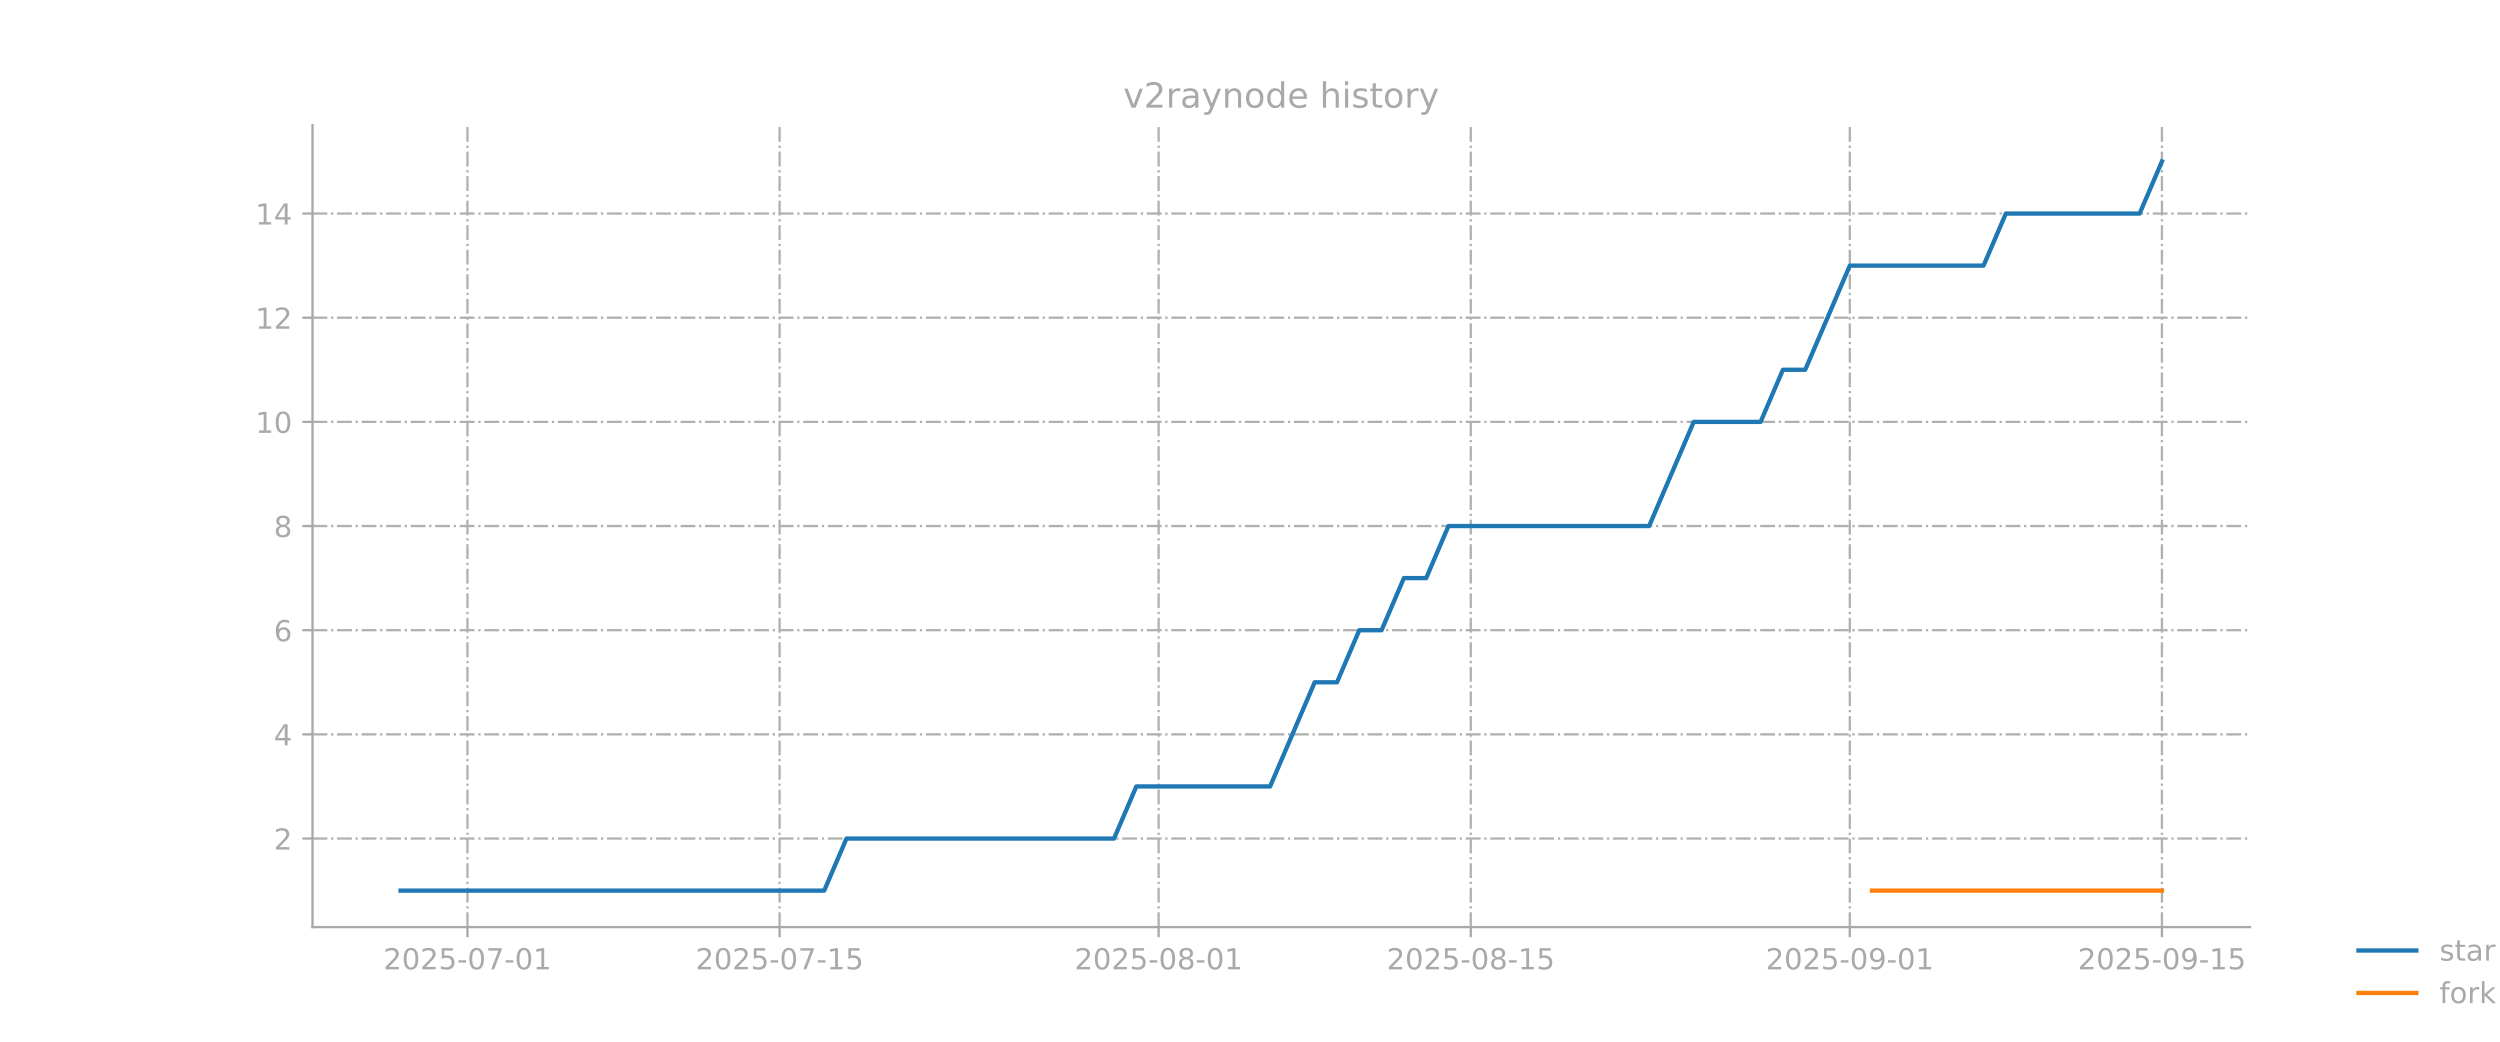
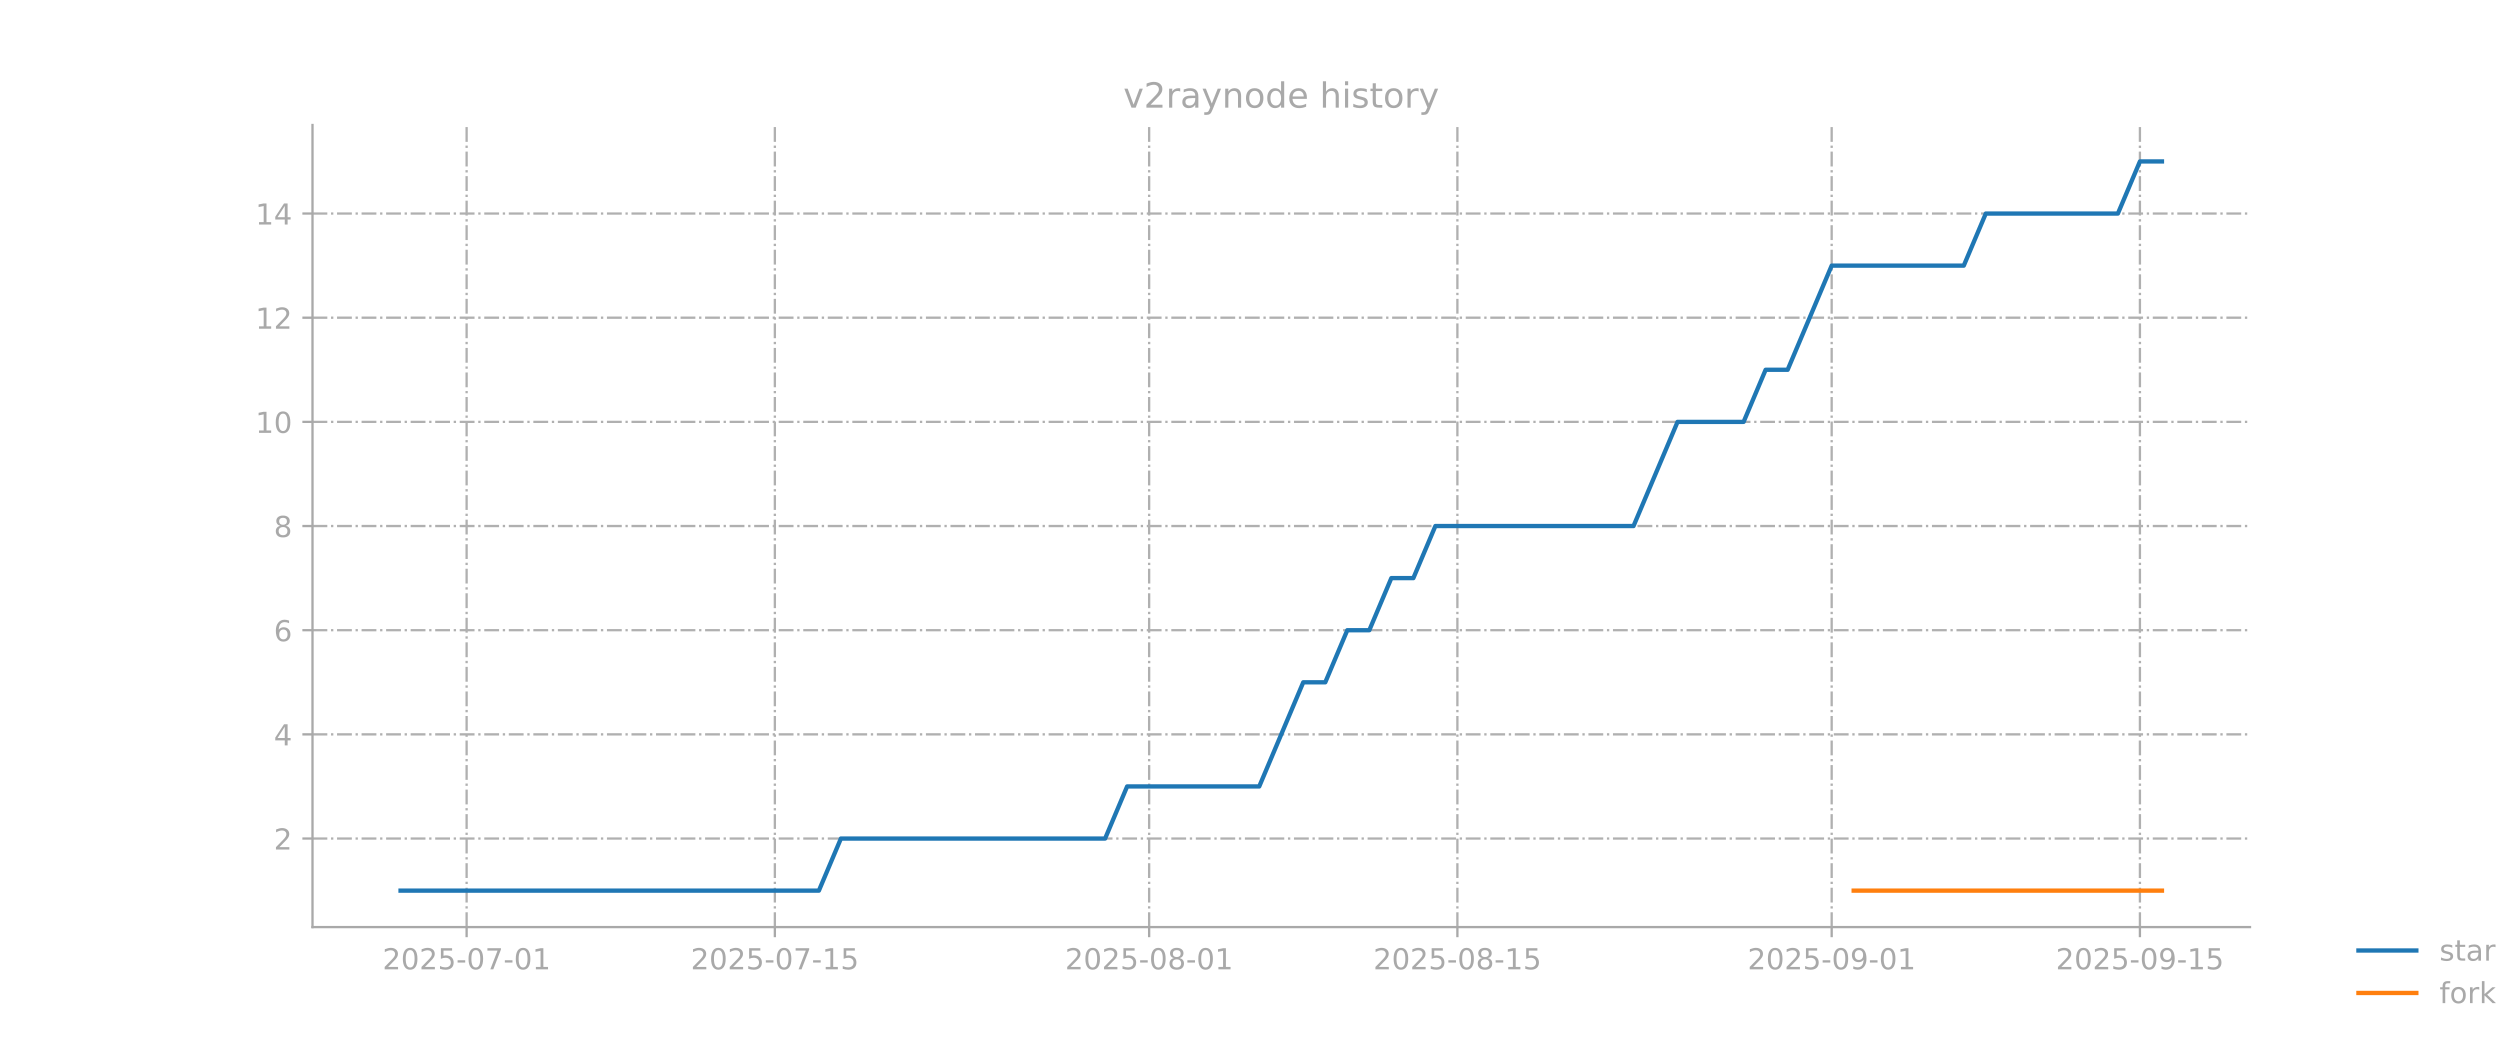
<svg xmlns="http://www.w3.org/2000/svg" xmlns:xlink="http://www.w3.org/1999/xlink" width="864pt" height="360pt" viewBox="0 0 864 360" version="1.1">
  <defs>
    <style type="text/css">*{stroke-linejoin: round; stroke-linecap: butt}</style>
  </defs>
  <g id="figure_1">
    <g id="patch_1">
      <path d="M 0 360  L 864 360  L 864 0  L 0 0  L 0 360  z " style="fill: none; opacity: 0" />
    </g>
    <g id="axes_1">
      <g id="patch_2">
        <path d="M 108 320.4  L 777.6 320.4  L 777.6 43.2  L 108 43.2  L 108 320.4  z " style="fill: none; opacity: 0" />
      </g>
      <g id="matplotlib.axis_1">
        <g id="xtick_1">
          <g id="line2d_1">
-             <path d="M 161.553 320.4  L 161.553 43.2  " clip-path="url(#p7e70f67d9d)" style="fill: none; stroke-dasharray: 5.12,1.28,0.8,1.28; stroke-dashoffset: 0; stroke: #b0b0b0; stroke-width: 0.8" />
+             <path d="M 161.264 320.4  L 161.264 43.2  " clip-path="url(#padcb56f7f5)" style="fill: none; stroke-dasharray: 5.12,1.28,0.8,1.28; stroke-dashoffset: 0; stroke: #b0b0b0; stroke-width: 0.8" />
          </g>
          <g id="line2d_2">
            <defs>
-               <path id="maa627cd2f3" d="M 0 0  L 0 3.5  " style="stroke: #a9a9a9; stroke-width: 0.8" />
+               <path id="ma710ded7f0" d="M 0 0  L 0 3.5  " style="stroke: #a9a9a9; stroke-width: 0.8" />
            </defs>
            <g>
-               <use xlink:href="#maa627cd2f3" x="161.553" y="320.4" style="fill: #a9a9a9; stroke: #a9a9a9; stroke-width: 0.8" />
+               <use xlink:href="#ma710ded7f0" x="161.264" y="320.4" style="fill: #a9a9a9; stroke: #a9a9a9; stroke-width: 0.8" />
            </g>
          </g>
          <g id="text_1">
-             <g style="fill: #a9a9a9" transform="translate(132.4948 334.9984) scale(0.1 -0.1)">
+             <g style="fill: #a9a9a9" transform="translate(132.2058 334.9984) scale(0.1 -0.1)">
              <defs>
                <path id="DejaVuSans-32" d="M 1228 531  L 3431 531  L 3431 0  L 469 0  L 469 531  Q 828 903 1448 1529  Q 2069 2156 2228 2338  Q 2531 2678 2651 2914  Q 2772 3150 2772 3378  Q 2772 3750 2511 3984  Q 2250 4219 1831 4219  Q 1534 4219 1204 4116  Q 875 4013 500 3803  L 500 4441  Q 881 4594 1212 4672  Q 1544 4750 1819 4750  Q 2544 4750 2975 4387  Q 3406 4025 3406 3419  Q 3406 3131 3298 2873  Q 3191 2616 2906 2266  Q 2828 2175 2409 1742  Q 1991 1309 1228 531  z " transform="scale(0.015625)" />
                <path id="DejaVuSans-30" d="M 2034 4250  Q 1547 4250 1301 3770  Q 1056 3291 1056 2328  Q 1056 1369 1301 889  Q 1547 409 2034 409  Q 2525 409 2770 889  Q 3016 1369 3016 2328  Q 3016 3291 2770 3770  Q 2525 4250 2034 4250  z M 2034 4750  Q 2819 4750 3233 4129  Q 3647 3509 3647 2328  Q 3647 1150 3233 529  Q 2819 -91 2034 -91  Q 1250 -91 836 529  Q 422 1150 422 2328  Q 422 3509 836 4129  Q 1250 4750 2034 4750  z " transform="scale(0.015625)" />
                <path id="DejaVuSans-35" d="M 691 4666  L 3169 4666  L 3169 4134  L 1269 4134  L 1269 2991  Q 1406 3038 1543 3061  Q 1681 3084 1819 3084  Q 2600 3084 3056 2656  Q 3513 2228 3513 1497  Q 3513 744 3044 326  Q 2575 -91 1722 -91  Q 1428 -91 1123 -41  Q 819 9 494 109  L 494 744  Q 775 591 1075 516  Q 1375 441 1709 441  Q 2250 441 2565 725  Q 2881 1009 2881 1497  Q 2881 1984 2565 2268  Q 2250 2553 1709 2553  Q 1456 2553 1204 2497  Q 953 2441 691 2322  L 691 4666  z " transform="scale(0.015625)" />
                <path id="DejaVuSans-2d" d="M 313 2009  L 1997 2009  L 1997 1497  L 313 1497  L 313 2009  z " transform="scale(0.015625)" />
                <path id="DejaVuSans-37" d="M 525 4666  L 3525 4666  L 3525 4397  L 1831 0  L 1172 0  L 2766 4134  L 525 4134  L 525 4666  z " transform="scale(0.015625)" />
                <path id="DejaVuSans-31" d="M 794 531  L 1825 531  L 1825 4091  L 703 3866  L 703 4441  L 1819 4666  L 2450 4666  L 2450 531  L 3481 531  L 3481 0  L 794 0  L 794 531  z " transform="scale(0.015625)" />
              </defs>
              <use xlink:href="#DejaVuSans-32" />
              <use xlink:href="#DejaVuSans-30" transform="translate(63.62305 0)" />
              <use xlink:href="#DejaVuSans-32" transform="translate(127.2461 0)" />
              <use xlink:href="#DejaVuSans-35" transform="translate(190.8691 0)" />
              <use xlink:href="#DejaVuSans-2d" transform="translate(254.4922 0)" />
              <use xlink:href="#DejaVuSans-30" transform="translate(290.5762 0)" />
              <use xlink:href="#DejaVuSans-37" transform="translate(354.1992 0)" />
              <use xlink:href="#DejaVuSans-2d" transform="translate(417.8223 0)" />
              <use xlink:href="#DejaVuSans-30" transform="translate(453.9062 0)" />
              <use xlink:href="#DejaVuSans-31" transform="translate(517.5293 0)" />
            </g>
          </g>
        </g>
        <g id="xtick_2">
          <g id="line2d_3">
-             <path d="M 269.428 320.4  L 269.428 43.2  " clip-path="url(#p7e70f67d9d)" style="fill: none; stroke-dasharray: 5.12,1.28,0.8,1.28; stroke-dashoffset: 0; stroke: #b0b0b0; stroke-width: 0.8" />
+             <path d="M 267.791 320.4  L 267.791 43.2  " clip-path="url(#padcb56f7f5)" style="fill: none; stroke-dasharray: 5.12,1.28,0.8,1.28; stroke-dashoffset: 0; stroke: #b0b0b0; stroke-width: 0.8" />
          </g>
          <g id="line2d_4">
            <g>
-               <use xlink:href="#maa627cd2f3" x="269.428" y="320.4" style="fill: #a9a9a9; stroke: #a9a9a9; stroke-width: 0.8" />
+               <use xlink:href="#ma710ded7f0" x="267.791" y="320.4" style="fill: #a9a9a9; stroke: #a9a9a9; stroke-width: 0.8" />
            </g>
          </g>
          <g id="text_2">
-             <g style="fill: #a9a9a9" transform="translate(240.3705 334.9984) scale(0.1 -0.1)">
+             <g style="fill: #a9a9a9" transform="translate(238.7331 334.9984) scale(0.1 -0.1)">
              <use xlink:href="#DejaVuSans-32" />
              <use xlink:href="#DejaVuSans-30" transform="translate(63.62305 0)" />
              <use xlink:href="#DejaVuSans-32" transform="translate(127.2461 0)" />
              <use xlink:href="#DejaVuSans-35" transform="translate(190.8691 0)" />
              <use xlink:href="#DejaVuSans-2d" transform="translate(254.4922 0)" />
              <use xlink:href="#DejaVuSans-30" transform="translate(290.5762 0)" />
              <use xlink:href="#DejaVuSans-37" transform="translate(354.1992 0)" />
              <use xlink:href="#DejaVuSans-2d" transform="translate(417.8223 0)" />
              <use xlink:href="#DejaVuSans-31" transform="translate(453.9062 0)" />
              <use xlink:href="#DejaVuSans-35" transform="translate(517.5293 0)" />
            </g>
          </g>
        </g>
        <g id="xtick_3">
          <g id="line2d_5">
-             <path d="M 400.42 320.4  L 400.42 43.2  " clip-path="url(#p7e70f67d9d)" style="fill: none; stroke-dasharray: 5.12,1.28,0.8,1.28; stroke-dashoffset: 0; stroke: #b0b0b0; stroke-width: 0.8" />
+             <path d="M 397.145 320.4  L 397.145 43.2  " clip-path="url(#padcb56f7f5)" style="fill: none; stroke-dasharray: 5.12,1.28,0.8,1.28; stroke-dashoffset: 0; stroke: #b0b0b0; stroke-width: 0.8" />
          </g>
          <g id="line2d_6">
            <g>
-               <use xlink:href="#maa627cd2f3" x="400.42" y="320.4" style="fill: #a9a9a9; stroke: #a9a9a9; stroke-width: 0.8" />
+               <use xlink:href="#ma710ded7f0" x="397.145" y="320.4" style="fill: #a9a9a9; stroke: #a9a9a9; stroke-width: 0.8" />
            </g>
          </g>
          <g id="text_3">
-             <g style="fill: #a9a9a9" transform="translate(371.3624 334.9984) scale(0.1 -0.1)">
+             <g style="fill: #a9a9a9" transform="translate(368.0876 334.9984) scale(0.1 -0.1)">
              <defs>
                <path id="DejaVuSans-38" d="M 2034 2216  Q 1584 2216 1326 1975  Q 1069 1734 1069 1313  Q 1069 891 1326 650  Q 1584 409 2034 409  Q 2484 409 2743 651  Q 3003 894 3003 1313  Q 3003 1734 2745 1975  Q 2488 2216 2034 2216  z M 1403 2484  Q 997 2584 770 2862  Q 544 3141 544 3541  Q 544 4100 942 4425  Q 1341 4750 2034 4750  Q 2731 4750 3128 4425  Q 3525 4100 3525 3541  Q 3525 3141 3298 2862  Q 3072 2584 2669 2484  Q 3125 2378 3379 2068  Q 3634 1759 3634 1313  Q 3634 634 3220 271  Q 2806 -91 2034 -91  Q 1263 -91 848 271  Q 434 634 434 1313  Q 434 1759 690 2068  Q 947 2378 1403 2484  z M 1172 3481  Q 1172 3119 1398 2916  Q 1625 2713 2034 2713  Q 2441 2713 2670 2916  Q 2900 3119 2900 3481  Q 2900 3844 2670 4047  Q 2441 4250 2034 4250  Q 1625 4250 1398 4047  Q 1172 3844 1172 3481  z " transform="scale(0.015625)" />
              </defs>
              <use xlink:href="#DejaVuSans-32" />
              <use xlink:href="#DejaVuSans-30" transform="translate(63.62305 0)" />
              <use xlink:href="#DejaVuSans-32" transform="translate(127.2461 0)" />
              <use xlink:href="#DejaVuSans-35" transform="translate(190.8691 0)" />
              <use xlink:href="#DejaVuSans-2d" transform="translate(254.4922 0)" />
              <use xlink:href="#DejaVuSans-30" transform="translate(290.5762 0)" />
              <use xlink:href="#DejaVuSans-38" transform="translate(354.1992 0)" />
              <use xlink:href="#DejaVuSans-2d" transform="translate(417.8223 0)" />
              <use xlink:href="#DejaVuSans-30" transform="translate(453.9062 0)" />
              <use xlink:href="#DejaVuSans-31" transform="translate(517.5293 0)" />
            </g>
          </g>
        </g>
        <g id="xtick_4">
          <g id="line2d_7">
-             <path d="M 508.296 320.4  L 508.296 43.2  " clip-path="url(#p7e70f67d9d)" style="fill: none; stroke-dasharray: 5.12,1.28,0.8,1.28; stroke-dashoffset: 0; stroke: #b0b0b0; stroke-width: 0.8" />
+             <path d="M 503.673 320.4  L 503.673 43.2  " clip-path="url(#padcb56f7f5)" style="fill: none; stroke-dasharray: 5.12,1.28,0.8,1.28; stroke-dashoffset: 0; stroke: #b0b0b0; stroke-width: 0.8" />
          </g>
          <g id="line2d_8">
            <g>
-               <use xlink:href="#maa627cd2f3" x="508.296" y="320.4" style="fill: #a9a9a9; stroke: #a9a9a9; stroke-width: 0.8" />
+               <use xlink:href="#ma710ded7f0" x="503.673" y="320.4" style="fill: #a9a9a9; stroke: #a9a9a9; stroke-width: 0.8" />
            </g>
          </g>
          <g id="text_4">
-             <g style="fill: #a9a9a9" transform="translate(479.2382 334.9984) scale(0.1 -0.1)">
+             <g style="fill: #a9a9a9" transform="translate(474.6149 334.9984) scale(0.1 -0.1)">
              <use xlink:href="#DejaVuSans-32" />
              <use xlink:href="#DejaVuSans-30" transform="translate(63.62305 0)" />
              <use xlink:href="#DejaVuSans-32" transform="translate(127.2461 0)" />
              <use xlink:href="#DejaVuSans-35" transform="translate(190.8691 0)" />
              <use xlink:href="#DejaVuSans-2d" transform="translate(254.4922 0)" />
              <use xlink:href="#DejaVuSans-30" transform="translate(290.5762 0)" />
              <use xlink:href="#DejaVuSans-38" transform="translate(354.1992 0)" />
              <use xlink:href="#DejaVuSans-2d" transform="translate(417.8223 0)" />
              <use xlink:href="#DejaVuSans-31" transform="translate(453.9062 0)" />
              <use xlink:href="#DejaVuSans-35" transform="translate(517.5293 0)" />
            </g>
          </g>
        </g>
        <g id="xtick_5">
          <g id="line2d_9">
-             <path d="M 639.288 320.4  L 639.288 43.2  " clip-path="url(#p7e70f67d9d)" style="fill: none; stroke-dasharray: 5.12,1.28,0.8,1.28; stroke-dashoffset: 0; stroke: #b0b0b0; stroke-width: 0.8" />
+             <path d="M 633.027 320.4  L 633.027 43.2  " clip-path="url(#padcb56f7f5)" style="fill: none; stroke-dasharray: 5.12,1.28,0.8,1.28; stroke-dashoffset: 0; stroke: #b0b0b0; stroke-width: 0.8" />
          </g>
          <g id="line2d_10">
            <g>
-               <use xlink:href="#maa627cd2f3" x="639.288" y="320.4" style="fill: #a9a9a9; stroke: #a9a9a9; stroke-width: 0.8" />
+               <use xlink:href="#ma710ded7f0" x="633.027" y="320.4" style="fill: #a9a9a9; stroke: #a9a9a9; stroke-width: 0.8" />
            </g>
          </g>
          <g id="text_5">
-             <g style="fill: #a9a9a9" transform="translate(610.2301 334.9984) scale(0.1 -0.1)">
+             <g style="fill: #a9a9a9" transform="translate(603.9695 334.9984) scale(0.1 -0.1)">
              <defs>
                <path id="DejaVuSans-39" d="M 703 97  L 703 672  Q 941 559 1184 500  Q 1428 441 1663 441  Q 2288 441 2617 861  Q 2947 1281 2994 2138  Q 2813 1869 2534 1725  Q 2256 1581 1919 1581  Q 1219 1581 811 2004  Q 403 2428 403 3163  Q 403 3881 828 4315  Q 1253 4750 1959 4750  Q 2769 4750 3195 4129  Q 3622 3509 3622 2328  Q 3622 1225 3098 567  Q 2575 -91 1691 -91  Q 1453 -91 1209 -44  Q 966 3 703 97  z M 1959 2075  Q 2384 2075 2632 2365  Q 2881 2656 2881 3163  Q 2881 3666 2632 3958  Q 2384 4250 1959 4250  Q 1534 4250 1286 3958  Q 1038 3666 1038 3163  Q 1038 2656 1286 2365  Q 1534 2075 1959 2075  z " transform="scale(0.015625)" />
              </defs>
              <use xlink:href="#DejaVuSans-32" />
              <use xlink:href="#DejaVuSans-30" transform="translate(63.62305 0)" />
              <use xlink:href="#DejaVuSans-32" transform="translate(127.2461 0)" />
              <use xlink:href="#DejaVuSans-35" transform="translate(190.8691 0)" />
              <use xlink:href="#DejaVuSans-2d" transform="translate(254.4922 0)" />
              <use xlink:href="#DejaVuSans-30" transform="translate(290.5762 0)" />
              <use xlink:href="#DejaVuSans-39" transform="translate(354.1992 0)" />
              <use xlink:href="#DejaVuSans-2d" transform="translate(417.8223 0)" />
              <use xlink:href="#DejaVuSans-30" transform="translate(453.9062 0)" />
              <use xlink:href="#DejaVuSans-31" transform="translate(517.5293 0)" />
            </g>
          </g>
        </g>
        <g id="xtick_6">
          <g id="line2d_11">
-             <path d="M 747.164 320.4  L 747.164 43.2  " clip-path="url(#p7e70f67d9d)" style="fill: none; stroke-dasharray: 5.12,1.28,0.8,1.28; stroke-dashoffset: 0; stroke: #b0b0b0; stroke-width: 0.8" />
+             <path d="M 739.555 320.4  L 739.555 43.2  " clip-path="url(#padcb56f7f5)" style="fill: none; stroke-dasharray: 5.12,1.28,0.8,1.28; stroke-dashoffset: 0; stroke: #b0b0b0; stroke-width: 0.8" />
          </g>
          <g id="line2d_12">
            <g>
-               <use xlink:href="#maa627cd2f3" x="747.164" y="320.4" style="fill: #a9a9a9; stroke: #a9a9a9; stroke-width: 0.8" />
+               <use xlink:href="#ma710ded7f0" x="739.555" y="320.4" style="fill: #a9a9a9; stroke: #a9a9a9; stroke-width: 0.8" />
            </g>
          </g>
          <g id="text_6">
-             <g style="fill: #a9a9a9" transform="translate(718.1058 334.9984) scale(0.1 -0.1)">
+             <g style="fill: #a9a9a9" transform="translate(710.4967 334.9984) scale(0.1 -0.1)">
              <use xlink:href="#DejaVuSans-32" />
              <use xlink:href="#DejaVuSans-30" transform="translate(63.62305 0)" />
              <use xlink:href="#DejaVuSans-32" transform="translate(127.2461 0)" />
              <use xlink:href="#DejaVuSans-35" transform="translate(190.8691 0)" />
              <use xlink:href="#DejaVuSans-2d" transform="translate(254.4922 0)" />
              <use xlink:href="#DejaVuSans-30" transform="translate(290.5762 0)" />
              <use xlink:href="#DejaVuSans-39" transform="translate(354.1992 0)" />
              <use xlink:href="#DejaVuSans-2d" transform="translate(417.8223 0)" />
              <use xlink:href="#DejaVuSans-31" transform="translate(453.9062 0)" />
              <use xlink:href="#DejaVuSans-35" transform="translate(517.5293 0)" />
            </g>
          </g>
        </g>
      </g>
      <g id="matplotlib.axis_2">
        <g id="ytick_1">
          <g id="line2d_13">
-             <path d="M 108 289.8  L 777.6 289.8  " clip-path="url(#p7e70f67d9d)" style="fill: none; stroke-dasharray: 5.12,1.28,0.8,1.28; stroke-dashoffset: 0; stroke: #b0b0b0; stroke-width: 0.8" />
+             <path d="M 108 289.8  L 777.6 289.8  " clip-path="url(#padcb56f7f5)" style="fill: none; stroke-dasharray: 5.12,1.28,0.8,1.28; stroke-dashoffset: 0; stroke: #b0b0b0; stroke-width: 0.8" />
          </g>
          <g id="line2d_14">
            <defs>
-               <path id="mced26c61a5" d="M 0 0  L -3.5 0  " style="stroke: #a9a9a9; stroke-width: 0.8" />
+               <path id="m5f382721f0" d="M 0 0  L -3.5 0  " style="stroke: #a9a9a9; stroke-width: 0.8" />
            </defs>
            <g>
-               <use xlink:href="#mced26c61a5" x="108" y="289.8" style="fill: #a9a9a9; stroke: #a9a9a9; stroke-width: 0.8" />
+               <use xlink:href="#m5f382721f0" x="108" y="289.8" style="fill: #a9a9a9; stroke: #a9a9a9; stroke-width: 0.8" />
            </g>
          </g>
          <g id="text_7">
            <g style="fill: #a9a9a9" transform="translate(94.6375 293.5992) scale(0.1 -0.1)">
              <use xlink:href="#DejaVuSans-32" />
            </g>
          </g>
        </g>
        <g id="ytick_2">
          <g id="line2d_15">
-             <path d="M 108 253.8  L 777.6 253.8  " clip-path="url(#p7e70f67d9d)" style="fill: none; stroke-dasharray: 5.12,1.28,0.8,1.28; stroke-dashoffset: 0; stroke: #b0b0b0; stroke-width: 0.8" />
+             <path d="M 108 253.8  L 777.6 253.8  " clip-path="url(#padcb56f7f5)" style="fill: none; stroke-dasharray: 5.12,1.28,0.8,1.28; stroke-dashoffset: 0; stroke: #b0b0b0; stroke-width: 0.8" />
          </g>
          <g id="line2d_16">
            <g>
-               <use xlink:href="#mced26c61a5" x="108" y="253.8" style="fill: #a9a9a9; stroke: #a9a9a9; stroke-width: 0.8" />
+               <use xlink:href="#m5f382721f0" x="108" y="253.8" style="fill: #a9a9a9; stroke: #a9a9a9; stroke-width: 0.8" />
            </g>
          </g>
          <g id="text_8">
            <g style="fill: #a9a9a9" transform="translate(94.6375 257.5992) scale(0.1 -0.1)">
              <defs>
                <path id="DejaVuSans-34" d="M 2419 4116  L 825 1625  L 2419 1625  L 2419 4116  z M 2253 4666  L 3047 4666  L 3047 1625  L 3713 1625  L 3713 1100  L 3047 1100  L 3047 0  L 2419 0  L 2419 1100  L 313 1100  L 313 1709  L 2253 4666  z " transform="scale(0.015625)" />
              </defs>
              <use xlink:href="#DejaVuSans-34" />
            </g>
          </g>
        </g>
        <g id="ytick_3">
          <g id="line2d_17">
-             <path d="M 108 217.8  L 777.6 217.8  " clip-path="url(#p7e70f67d9d)" style="fill: none; stroke-dasharray: 5.12,1.28,0.8,1.28; stroke-dashoffset: 0; stroke: #b0b0b0; stroke-width: 0.8" />
+             <path d="M 108 217.8  L 777.6 217.8  " clip-path="url(#padcb56f7f5)" style="fill: none; stroke-dasharray: 5.12,1.28,0.8,1.28; stroke-dashoffset: 0; stroke: #b0b0b0; stroke-width: 0.8" />
          </g>
          <g id="line2d_18">
            <g>
-               <use xlink:href="#mced26c61a5" x="108" y="217.8" style="fill: #a9a9a9; stroke: #a9a9a9; stroke-width: 0.8" />
+               <use xlink:href="#m5f382721f0" x="108" y="217.8" style="fill: #a9a9a9; stroke: #a9a9a9; stroke-width: 0.8" />
            </g>
          </g>
          <g id="text_9">
            <g style="fill: #a9a9a9" transform="translate(94.6375 221.5992) scale(0.1 -0.1)">
              <defs>
                <path id="DejaVuSans-36" d="M 2113 2584  Q 1688 2584 1439 2293  Q 1191 2003 1191 1497  Q 1191 994 1439 701  Q 1688 409 2113 409  Q 2538 409 2786 701  Q 3034 994 3034 1497  Q 3034 2003 2786 2293  Q 2538 2584 2113 2584  z M 3366 4563  L 3366 3988  Q 3128 4100 2886 4159  Q 2644 4219 2406 4219  Q 1781 4219 1451 3797  Q 1122 3375 1075 2522  Q 1259 2794 1537 2939  Q 1816 3084 2150 3084  Q 2853 3084 3261 2657  Q 3669 2231 3669 1497  Q 3669 778 3244 343  Q 2819 -91 2113 -91  Q 1303 -91 875 529  Q 447 1150 447 2328  Q 447 3434 972 4092  Q 1497 4750 2381 4750  Q 2619 4750 2861 4703  Q 3103 4656 3366 4563  z " transform="scale(0.015625)" />
              </defs>
              <use xlink:href="#DejaVuSans-36" />
            </g>
          </g>
        </g>
        <g id="ytick_4">
          <g id="line2d_19">
-             <path d="M 108 181.8  L 777.6 181.8  " clip-path="url(#p7e70f67d9d)" style="fill: none; stroke-dasharray: 5.12,1.28,0.8,1.28; stroke-dashoffset: 0; stroke: #b0b0b0; stroke-width: 0.8" />
+             <path d="M 108 181.8  L 777.6 181.8  " clip-path="url(#padcb56f7f5)" style="fill: none; stroke-dasharray: 5.12,1.28,0.8,1.28; stroke-dashoffset: 0; stroke: #b0b0b0; stroke-width: 0.8" />
          </g>
          <g id="line2d_20">
            <g>
-               <use xlink:href="#mced26c61a5" x="108" y="181.8" style="fill: #a9a9a9; stroke: #a9a9a9; stroke-width: 0.8" />
+               <use xlink:href="#m5f382721f0" x="108" y="181.8" style="fill: #a9a9a9; stroke: #a9a9a9; stroke-width: 0.8" />
            </g>
          </g>
          <g id="text_10">
            <g style="fill: #a9a9a9" transform="translate(94.6375 185.5992) scale(0.1 -0.1)">
              <use xlink:href="#DejaVuSans-38" />
            </g>
          </g>
        </g>
        <g id="ytick_5">
          <g id="line2d_21">
-             <path d="M 108 145.8  L 777.6 145.8  " clip-path="url(#p7e70f67d9d)" style="fill: none; stroke-dasharray: 5.12,1.28,0.8,1.28; stroke-dashoffset: 0; stroke: #b0b0b0; stroke-width: 0.8" />
+             <path d="M 108 145.8  L 777.6 145.8  " clip-path="url(#padcb56f7f5)" style="fill: none; stroke-dasharray: 5.12,1.28,0.8,1.28; stroke-dashoffset: 0; stroke: #b0b0b0; stroke-width: 0.8" />
          </g>
          <g id="line2d_22">
            <g>
-               <use xlink:href="#mced26c61a5" x="108" y="145.8" style="fill: #a9a9a9; stroke: #a9a9a9; stroke-width: 0.8" />
+               <use xlink:href="#m5f382721f0" x="108" y="145.8" style="fill: #a9a9a9; stroke: #a9a9a9; stroke-width: 0.8" />
            </g>
          </g>
          <g id="text_11">
            <g style="fill: #a9a9a9" transform="translate(88.275 149.5992) scale(0.1 -0.1)">
              <use xlink:href="#DejaVuSans-31" />
              <use xlink:href="#DejaVuSans-30" transform="translate(63.62305 0)" />
            </g>
          </g>
        </g>
        <g id="ytick_6">
          <g id="line2d_23">
-             <path d="M 108 109.8  L 777.6 109.8  " clip-path="url(#p7e70f67d9d)" style="fill: none; stroke-dasharray: 5.12,1.28,0.8,1.28; stroke-dashoffset: 0; stroke: #b0b0b0; stroke-width: 0.8" />
+             <path d="M 108 109.8  L 777.6 109.8  " clip-path="url(#padcb56f7f5)" style="fill: none; stroke-dasharray: 5.12,1.28,0.8,1.28; stroke-dashoffset: 0; stroke: #b0b0b0; stroke-width: 0.8" />
          </g>
          <g id="line2d_24">
            <g>
-               <use xlink:href="#mced26c61a5" x="108" y="109.8" style="fill: #a9a9a9; stroke: #a9a9a9; stroke-width: 0.8" />
+               <use xlink:href="#m5f382721f0" x="108" y="109.8" style="fill: #a9a9a9; stroke: #a9a9a9; stroke-width: 0.8" />
            </g>
          </g>
          <g id="text_12">
            <g style="fill: #a9a9a9" transform="translate(88.275 113.5992) scale(0.1 -0.1)">
              <use xlink:href="#DejaVuSans-31" />
              <use xlink:href="#DejaVuSans-32" transform="translate(63.62305 0)" />
            </g>
          </g>
        </g>
        <g id="ytick_7">
          <g id="line2d_25">
-             <path d="M 108 73.8  L 777.6 73.8  " clip-path="url(#p7e70f67d9d)" style="fill: none; stroke-dasharray: 5.12,1.28,0.8,1.28; stroke-dashoffset: 0; stroke: #b0b0b0; stroke-width: 0.8" />
+             <path d="M 108 73.8  L 777.6 73.8  " clip-path="url(#padcb56f7f5)" style="fill: none; stroke-dasharray: 5.12,1.28,0.8,1.28; stroke-dashoffset: 0; stroke: #b0b0b0; stroke-width: 0.8" />
          </g>
          <g id="line2d_26">
            <g>
-               <use xlink:href="#mced26c61a5" x="108" y="73.8" style="fill: #a9a9a9; stroke: #a9a9a9; stroke-width: 0.8" />
+               <use xlink:href="#m5f382721f0" x="108" y="73.8" style="fill: #a9a9a9; stroke: #a9a9a9; stroke-width: 0.8" />
            </g>
          </g>
          <g id="text_13">
            <g style="fill: #a9a9a9" transform="translate(88.275 77.59922) scale(0.1 -0.1)">
              <use xlink:href="#DejaVuSans-31" />
              <use xlink:href="#DejaVuSans-34" transform="translate(63.62305 0)" />
            </g>
          </g>
        </g>
      </g>
      <g id="line2d_27">
-         <path d="M 138.436 307.8  L 146.142 307.8  L 153.847 307.8  L 161.553 307.8  L 169.258 307.8  L 176.963 307.8  L 184.669 307.8  L 192.374 307.8  L 200.08 307.8  L 207.785 307.8  L 215.49 307.8  L 223.196 307.8  L 230.901 307.8  L 238.607 307.8  L 246.312 307.8  L 254.017 307.8  L 261.723 307.8  L 269.428 307.8  L 277.134 307.8  L 284.839 307.8  L 292.545 289.8  L 300.25 289.8  L 307.955 289.8  L 315.661 289.8  L 323.366 289.8  L 331.072 289.8  L 338.777 289.8  L 346.482 289.8  L 354.188 289.8  L 361.893 289.8  L 369.599 289.8  L 377.304 289.8  L 385.009 289.8  L 392.715 271.8  L 400.42 271.8  L 408.126 271.8  L 415.831 271.8  L 423.536 271.8  L 431.242 271.8  L 438.947 271.8  L 446.653 253.8  L 454.358 235.8  L 462.064 235.8  L 469.769 217.8  L 477.474 217.8  L 485.18 199.8  L 492.885 199.8  L 500.591 181.8  L 508.296 181.8  L 516.001 181.8  L 523.707 181.8  L 531.412 181.8  L 539.118 181.8  L 546.823 181.8  L 554.528 181.8  L 562.234 181.8  L 569.939 181.8  L 577.645 163.8  L 585.35 145.8  L 593.055 145.8  L 600.761 145.8  L 608.466 145.8  L 616.172 127.8  L 623.877 127.8  L 631.583 109.8  L 639.288 91.8  L 646.993 91.8  L 654.699 91.8  L 662.404 91.8  L 670.11 91.8  L 677.815 91.8  L 685.52 91.8  L 693.226 73.8  L 700.931 73.8  L 708.637 73.8  L 716.342 73.8  L 724.047 73.8  L 731.753 73.8  L 739.458 73.8  L 747.164 55.8  " clip-path="url(#p7e70f67d9d)" style="fill: none; stroke: #1f77b4; stroke-width: 1.5; stroke-linecap: square" />
+         <path d="M 138.436 307.8  L 146.045 307.8  L 153.655 307.8  L 161.264 307.8  L 168.873 307.8  L 176.482 307.8  L 184.091 307.8  L 191.7 307.8  L 199.309 307.8  L 206.918 307.8  L 214.527 307.8  L 222.136 307.8  L 229.745 307.8  L 237.355 307.8  L 244.964 307.8  L 252.573 307.8  L 260.182 307.8  L 267.791 307.8  L 275.4 307.8  L 283.009 307.8  L 290.618 289.8  L 298.227 289.8  L 305.836 289.8  L 313.445 289.8  L 321.055 289.8  L 328.664 289.8  L 336.273 289.8  L 343.882 289.8  L 351.491 289.8  L 359.1 289.8  L 366.709 289.8  L 374.318 289.8  L 381.927 289.8  L 389.536 271.8  L 397.145 271.8  L 404.755 271.8  L 412.364 271.8  L 419.973 271.8  L 427.582 271.8  L 435.191 271.8  L 442.8 253.8  L 450.409 235.8  L 458.018 235.8  L 465.627 217.8  L 473.236 217.8  L 480.845 199.8  L 488.455 199.8  L 496.064 181.8  L 503.673 181.8  L 511.282 181.8  L 518.891 181.8  L 526.5 181.8  L 534.109 181.8  L 541.718 181.8  L 549.327 181.8  L 556.936 181.8  L 564.545 181.8  L 572.155 163.8  L 579.764 145.8  L 587.373 145.8  L 594.982 145.8  L 602.591 145.8  L 610.2 127.8  L 617.809 127.8  L 625.418 109.8  L 633.027 91.8  L 640.636 91.8  L 648.245 91.8  L 655.855 91.8  L 663.464 91.8  L 671.073 91.8  L 678.682 91.8  L 686.291 73.8  L 693.9 73.8  L 701.509 73.8  L 709.118 73.8  L 716.727 73.8  L 724.336 73.8  L 731.945 73.8  L 739.555 55.8  L 747.164 55.8  " clip-path="url(#padcb56f7f5)" style="fill: none; stroke: #1f77b4; stroke-width: 1.5; stroke-linecap: square" />
      </g>
      <g id="line2d_28">
-         <path d="M 646.993 307.8  L 654.699 307.8  L 662.404 307.8  L 670.11 307.8  L 677.815 307.8  L 685.52 307.8  L 693.226 307.8  L 700.931 307.8  L 708.637 307.8  L 716.342 307.8  L 724.047 307.8  L 731.753 307.8  L 739.458 307.8  L 747.164 307.8  " clip-path="url(#p7e70f67d9d)" style="fill: none; stroke: #ff7f0e; stroke-width: 1.5; stroke-linecap: square" />
+         <path d="M 640.636 307.8  L 648.245 307.8  L 655.855 307.8  L 663.464 307.8  L 671.073 307.8  L 678.682 307.8  L 686.291 307.8  L 693.9 307.8  L 701.509 307.8  L 709.118 307.8  L 716.727 307.8  L 724.336 307.8  L 731.945 307.8  L 739.555 307.8  L 747.164 307.8  " clip-path="url(#padcb56f7f5)" style="fill: none; stroke: #ff7f0e; stroke-width: 1.5; stroke-linecap: square" />
      </g>
      <g id="patch_3">
        <path d="M 108 320.4  L 108 43.2  " style="fill: none; stroke: #a9a9a9; stroke-width: 0.8; stroke-linejoin: miter; stroke-linecap: square" />
      </g>
      <g id="patch_4">
        <path d="M 777.6 320.4  L 777.6 43.2  " style="fill: none" />
      </g>
      <g id="patch_5">
        <path d="M 108 320.4  L 777.6 320.4  " style="fill: none; stroke: #a9a9a9; stroke-width: 0.8; stroke-linejoin: miter; stroke-linecap: square" />
      </g>
      <g id="patch_6">
        <path d="M 108 43.2  L 777.6 43.2  " style="fill: none" />
      </g>
      <g id="text_14">
        <g style="fill: #a9a9a9" transform="translate(388.2188 37.2) scale(0.12 -0.12)">
          <defs>
            <path id="DejaVuSans-76" d="M 191 3500  L 800 3500  L 1894 563  L 2988 3500  L 3597 3500  L 2284 0  L 1503 0  L 191 3500  z " transform="scale(0.015625)" />
            <path id="DejaVuSans-72" d="M 2631 2963  Q 2534 3019 2420 3045  Q 2306 3072 2169 3072  Q 1681 3072 1420 2755  Q 1159 2438 1159 1844  L 1159 0  L 581 0  L 581 3500  L 1159 3500  L 1159 2956  Q 1341 3275 1631 3429  Q 1922 3584 2338 3584  Q 2397 3584 2469 3576  Q 2541 3569 2628 3553  L 2631 2963  z " transform="scale(0.015625)" />
            <path id="DejaVuSans-61" d="M 2194 1759  Q 1497 1759 1228 1600  Q 959 1441 959 1056  Q 959 750 1161 570  Q 1363 391 1709 391  Q 2188 391 2477 730  Q 2766 1069 2766 1631  L 2766 1759  L 2194 1759  z M 3341 1997  L 3341 0  L 2766 0  L 2766 531  Q 2569 213 2275 61  Q 1981 -91 1556 -91  Q 1019 -91 701 211  Q 384 513 384 1019  Q 384 1609 779 1909  Q 1175 2209 1959 2209  L 2766 2209  L 2766 2266  Q 2766 2663 2505 2880  Q 2244 3097 1772 3097  Q 1472 3097 1187 3025  Q 903 2953 641 2809  L 641 3341  Q 956 3463 1253 3523  Q 1550 3584 1831 3584  Q 2591 3584 2966 3190  Q 3341 2797 3341 1997  z " transform="scale(0.015625)" />
            <path id="DejaVuSans-79" d="M 2059 -325  Q 1816 -950 1584 -1140  Q 1353 -1331 966 -1331  L 506 -1331  L 506 -850  L 844 -850  Q 1081 -850 1212 -737  Q 1344 -625 1503 -206  L 1606 56  L 191 3500  L 800 3500  L 1894 763  L 2988 3500  L 3597 3500  L 2059 -325  z " transform="scale(0.015625)" />
            <path id="DejaVuSans-6e" d="M 3513 2113  L 3513 0  L 2938 0  L 2938 2094  Q 2938 2591 2744 2837  Q 2550 3084 2163 3084  Q 1697 3084 1428 2787  Q 1159 2491 1159 1978  L 1159 0  L 581 0  L 581 3500  L 1159 3500  L 1159 2956  Q 1366 3272 1645 3428  Q 1925 3584 2291 3584  Q 2894 3584 3203 3211  Q 3513 2838 3513 2113  z " transform="scale(0.015625)" />
            <path id="DejaVuSans-6f" d="M 1959 3097  Q 1497 3097 1228 2736  Q 959 2375 959 1747  Q 959 1119 1226 758  Q 1494 397 1959 397  Q 2419 397 2687 759  Q 2956 1122 2956 1747  Q 2956 2369 2687 2733  Q 2419 3097 1959 3097  z M 1959 3584  Q 2709 3584 3137 3096  Q 3566 2609 3566 1747  Q 3566 888 3137 398  Q 2709 -91 1959 -91  Q 1206 -91 779 398  Q 353 888 353 1747  Q 353 2609 779 3096  Q 1206 3584 1959 3584  z " transform="scale(0.015625)" />
            <path id="DejaVuSans-64" d="M 2906 2969  L 2906 4863  L 3481 4863  L 3481 0  L 2906 0  L 2906 525  Q 2725 213 2448 61  Q 2172 -91 1784 -91  Q 1150 -91 751 415  Q 353 922 353 1747  Q 353 2572 751 3078  Q 1150 3584 1784 3584  Q 2172 3584 2448 3432  Q 2725 3281 2906 2969  z M 947 1747  Q 947 1113 1208 752  Q 1469 391 1925 391  Q 2381 391 2643 752  Q 2906 1113 2906 1747  Q 2906 2381 2643 2742  Q 2381 3103 1925 3103  Q 1469 3103 1208 2742  Q 947 2381 947 1747  z " transform="scale(0.015625)" />
            <path id="DejaVuSans-65" d="M 3597 1894  L 3597 1613  L 953 1613  Q 991 1019 1311 708  Q 1631 397 2203 397  Q 2534 397 2845 478  Q 3156 559 3463 722  L 3463 178  Q 3153 47 2828 -22  Q 2503 -91 2169 -91  Q 1331 -91 842 396  Q 353 884 353 1716  Q 353 2575 817 3079  Q 1281 3584 2069 3584  Q 2775 3584 3186 3129  Q 3597 2675 3597 1894  z M 3022 2063  Q 3016 2534 2758 2815  Q 2500 3097 2075 3097  Q 1594 3097 1305 2825  Q 1016 2553 972 2059  L 3022 2063  z " transform="scale(0.015625)" />
            <path id="DejaVuSans-20" transform="scale(0.015625)" />
            <path id="DejaVuSans-68" d="M 3513 2113  L 3513 0  L 2938 0  L 2938 2094  Q 2938 2591 2744 2837  Q 2550 3084 2163 3084  Q 1697 3084 1428 2787  Q 1159 2491 1159 1978  L 1159 0  L 581 0  L 581 4863  L 1159 4863  L 1159 2956  Q 1366 3272 1645 3428  Q 1925 3584 2291 3584  Q 2894 3584 3203 3211  Q 3513 2838 3513 2113  z " transform="scale(0.015625)" />
            <path id="DejaVuSans-69" d="M 603 3500  L 1178 3500  L 1178 0  L 603 0  L 603 3500  z M 603 4863  L 1178 4863  L 1178 4134  L 603 4134  L 603 4863  z " transform="scale(0.015625)" />
            <path id="DejaVuSans-73" d="M 2834 3397  L 2834 2853  Q 2591 2978 2328 3040  Q 2066 3103 1784 3103  Q 1356 3103 1142 2972  Q 928 2841 928 2578  Q 928 2378 1081 2264  Q 1234 2150 1697 2047  L 1894 2003  Q 2506 1872 2764 1633  Q 3022 1394 3022 966  Q 3022 478 2636 193  Q 2250 -91 1575 -91  Q 1294 -91 989 -36  Q 684 19 347 128  L 347 722  Q 666 556 975 473  Q 1284 391 1588 391  Q 1994 391 2212 530  Q 2431 669 2431 922  Q 2431 1156 2273 1281  Q 2116 1406 1581 1522  L 1381 1569  Q 847 1681 609 1914  Q 372 2147 372 2553  Q 372 3047 722 3315  Q 1072 3584 1716 3584  Q 2034 3584 2315 3537  Q 2597 3491 2834 3397  z " transform="scale(0.015625)" />
            <path id="DejaVuSans-74" d="M 1172 4494  L 1172 3500  L 2356 3500  L 2356 3053  L 1172 3053  L 1172 1153  Q 1172 725 1289 603  Q 1406 481 1766 481  L 2356 481  L 2356 0  L 1766 0  Q 1100 0 847 248  Q 594 497 594 1153  L 594 3053  L 172 3053  L 172 3500  L 594 3500  L 594 4494  L 1172 4494  z " transform="scale(0.015625)" />
          </defs>
          <use xlink:href="#DejaVuSans-76" />
          <use xlink:href="#DejaVuSans-32" transform="translate(59.17969 0)" />
          <use xlink:href="#DejaVuSans-72" transform="translate(122.8027 0)" />
          <use xlink:href="#DejaVuSans-61" transform="translate(163.916 0)" />
          <use xlink:href="#DejaVuSans-79" transform="translate(225.1953 0)" />
          <use xlink:href="#DejaVuSans-6e" transform="translate(284.375 0)" />
          <use xlink:href="#DejaVuSans-6f" transform="translate(347.7539 0)" />
          <use xlink:href="#DejaVuSans-64" transform="translate(408.9355 0)" />
          <use xlink:href="#DejaVuSans-65" transform="translate(472.4121 0)" />
          <use xlink:href="#DejaVuSans-20" transform="translate(533.9355 0)" />
          <use xlink:href="#DejaVuSans-68" transform="translate(565.7227 0)" />
          <use xlink:href="#DejaVuSans-69" transform="translate(629.1016 0)" />
          <use xlink:href="#DejaVuSans-73" transform="translate(656.8848 0)" />
          <use xlink:href="#DejaVuSans-74" transform="translate(708.9844 0)" />
          <use xlink:href="#DejaVuSans-6f" transform="translate(748.1934 0)" />
          <use xlink:href="#DejaVuSans-72" transform="translate(809.375 0)" />
          <use xlink:href="#DejaVuSans-79" transform="translate(850.4883 0)" />
        </g>
      </g>
      <g id="legend_1">
        <g id="line2d_29">
          <path d="M 815.08 328.498  L 825.08 328.498  L 835.08 328.498  " style="fill: none; stroke: #1f77b4; stroke-width: 1.5; stroke-linecap: square" />
        </g>
        <g id="text_15">
          <g style="fill: #a9a9a9" transform="translate(843.08 331.9984) scale(0.1 -0.1)">
            <use xlink:href="#DejaVuSans-73" />
            <use xlink:href="#DejaVuSans-74" transform="translate(52.09961 0)" />
            <use xlink:href="#DejaVuSans-61" transform="translate(91.30859 0)" />
            <use xlink:href="#DejaVuSans-72" transform="translate(152.5879 0)" />
          </g>
        </g>
        <g id="line2d_30">
          <path d="M 815.08 343.177  L 825.08 343.177  L 835.08 343.177  " style="fill: none; stroke: #ff7f0e; stroke-width: 1.5; stroke-linecap: square" />
        </g>
        <g id="text_16">
          <g style="fill: #a9a9a9" transform="translate(843.08 346.6766) scale(0.1 -0.1)">
            <defs>
              <path id="DejaVuSans-66" d="M 2375 4863  L 2375 4384  L 1825 4384  Q 1516 4384 1395 4259  Q 1275 4134 1275 3809  L 1275 3500  L 2222 3500  L 2222 3053  L 1275 3053  L 1275 0  L 697 0  L 697 3053  L 147 3053  L 147 3500  L 697 3500  L 697 3744  Q 697 4328 969 4595  Q 1241 4863 1831 4863  L 2375 4863  z " transform="scale(0.015625)" />
              <path id="DejaVuSans-6b" d="M 581 4863  L 1159 4863  L 1159 1991  L 2875 3500  L 3609 3500  L 1753 1863  L 3688 0  L 2938 0  L 1159 1709  L 1159 0  L 581 0  L 581 4863  z " transform="scale(0.015625)" />
            </defs>
            <use xlink:href="#DejaVuSans-66" />
            <use xlink:href="#DejaVuSans-6f" transform="translate(35.20508 0)" />
            <use xlink:href="#DejaVuSans-72" transform="translate(96.38672 0)" />
            <use xlink:href="#DejaVuSans-6b" transform="translate(137.5 0)" />
          </g>
        </g>
      </g>
    </g>
  </g>
  <defs>
-     <clipPath id="p7e70f67d9d">
+     <clipPath id="padcb56f7f5">
      <rect x="108" y="43.2" width="669.6" height="277.2" />
    </clipPath>
  </defs>
</svg>
